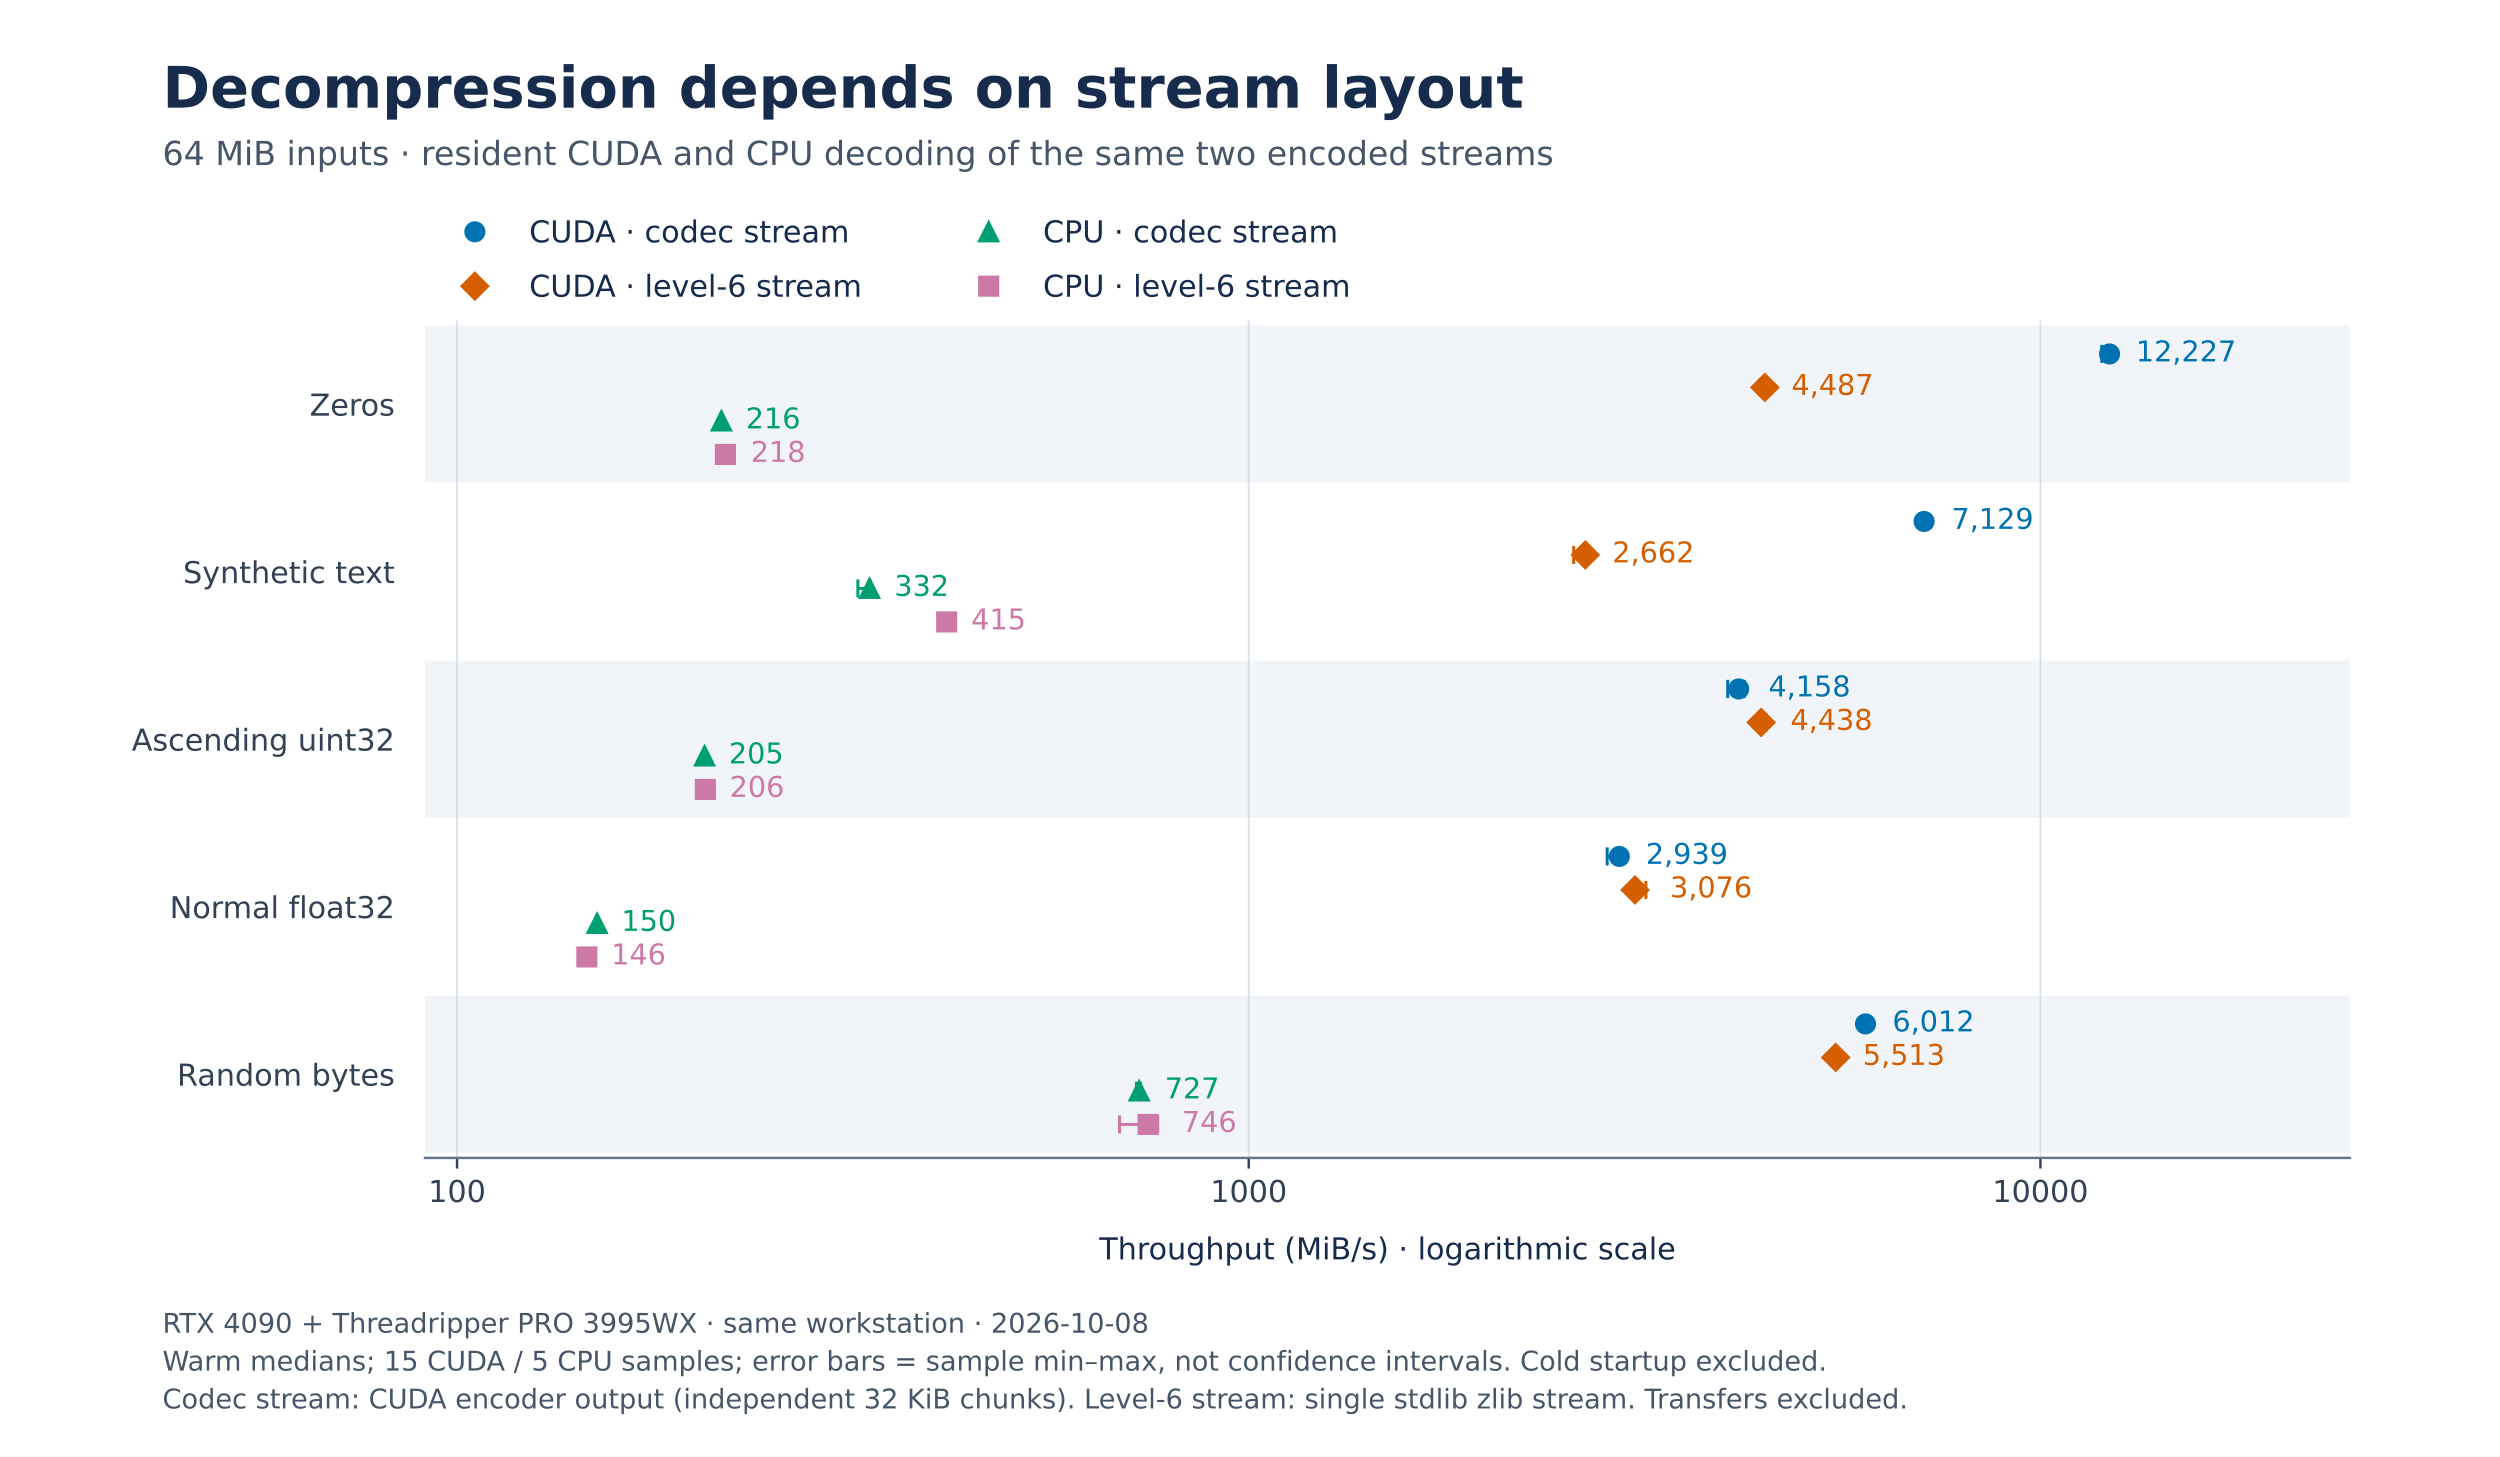
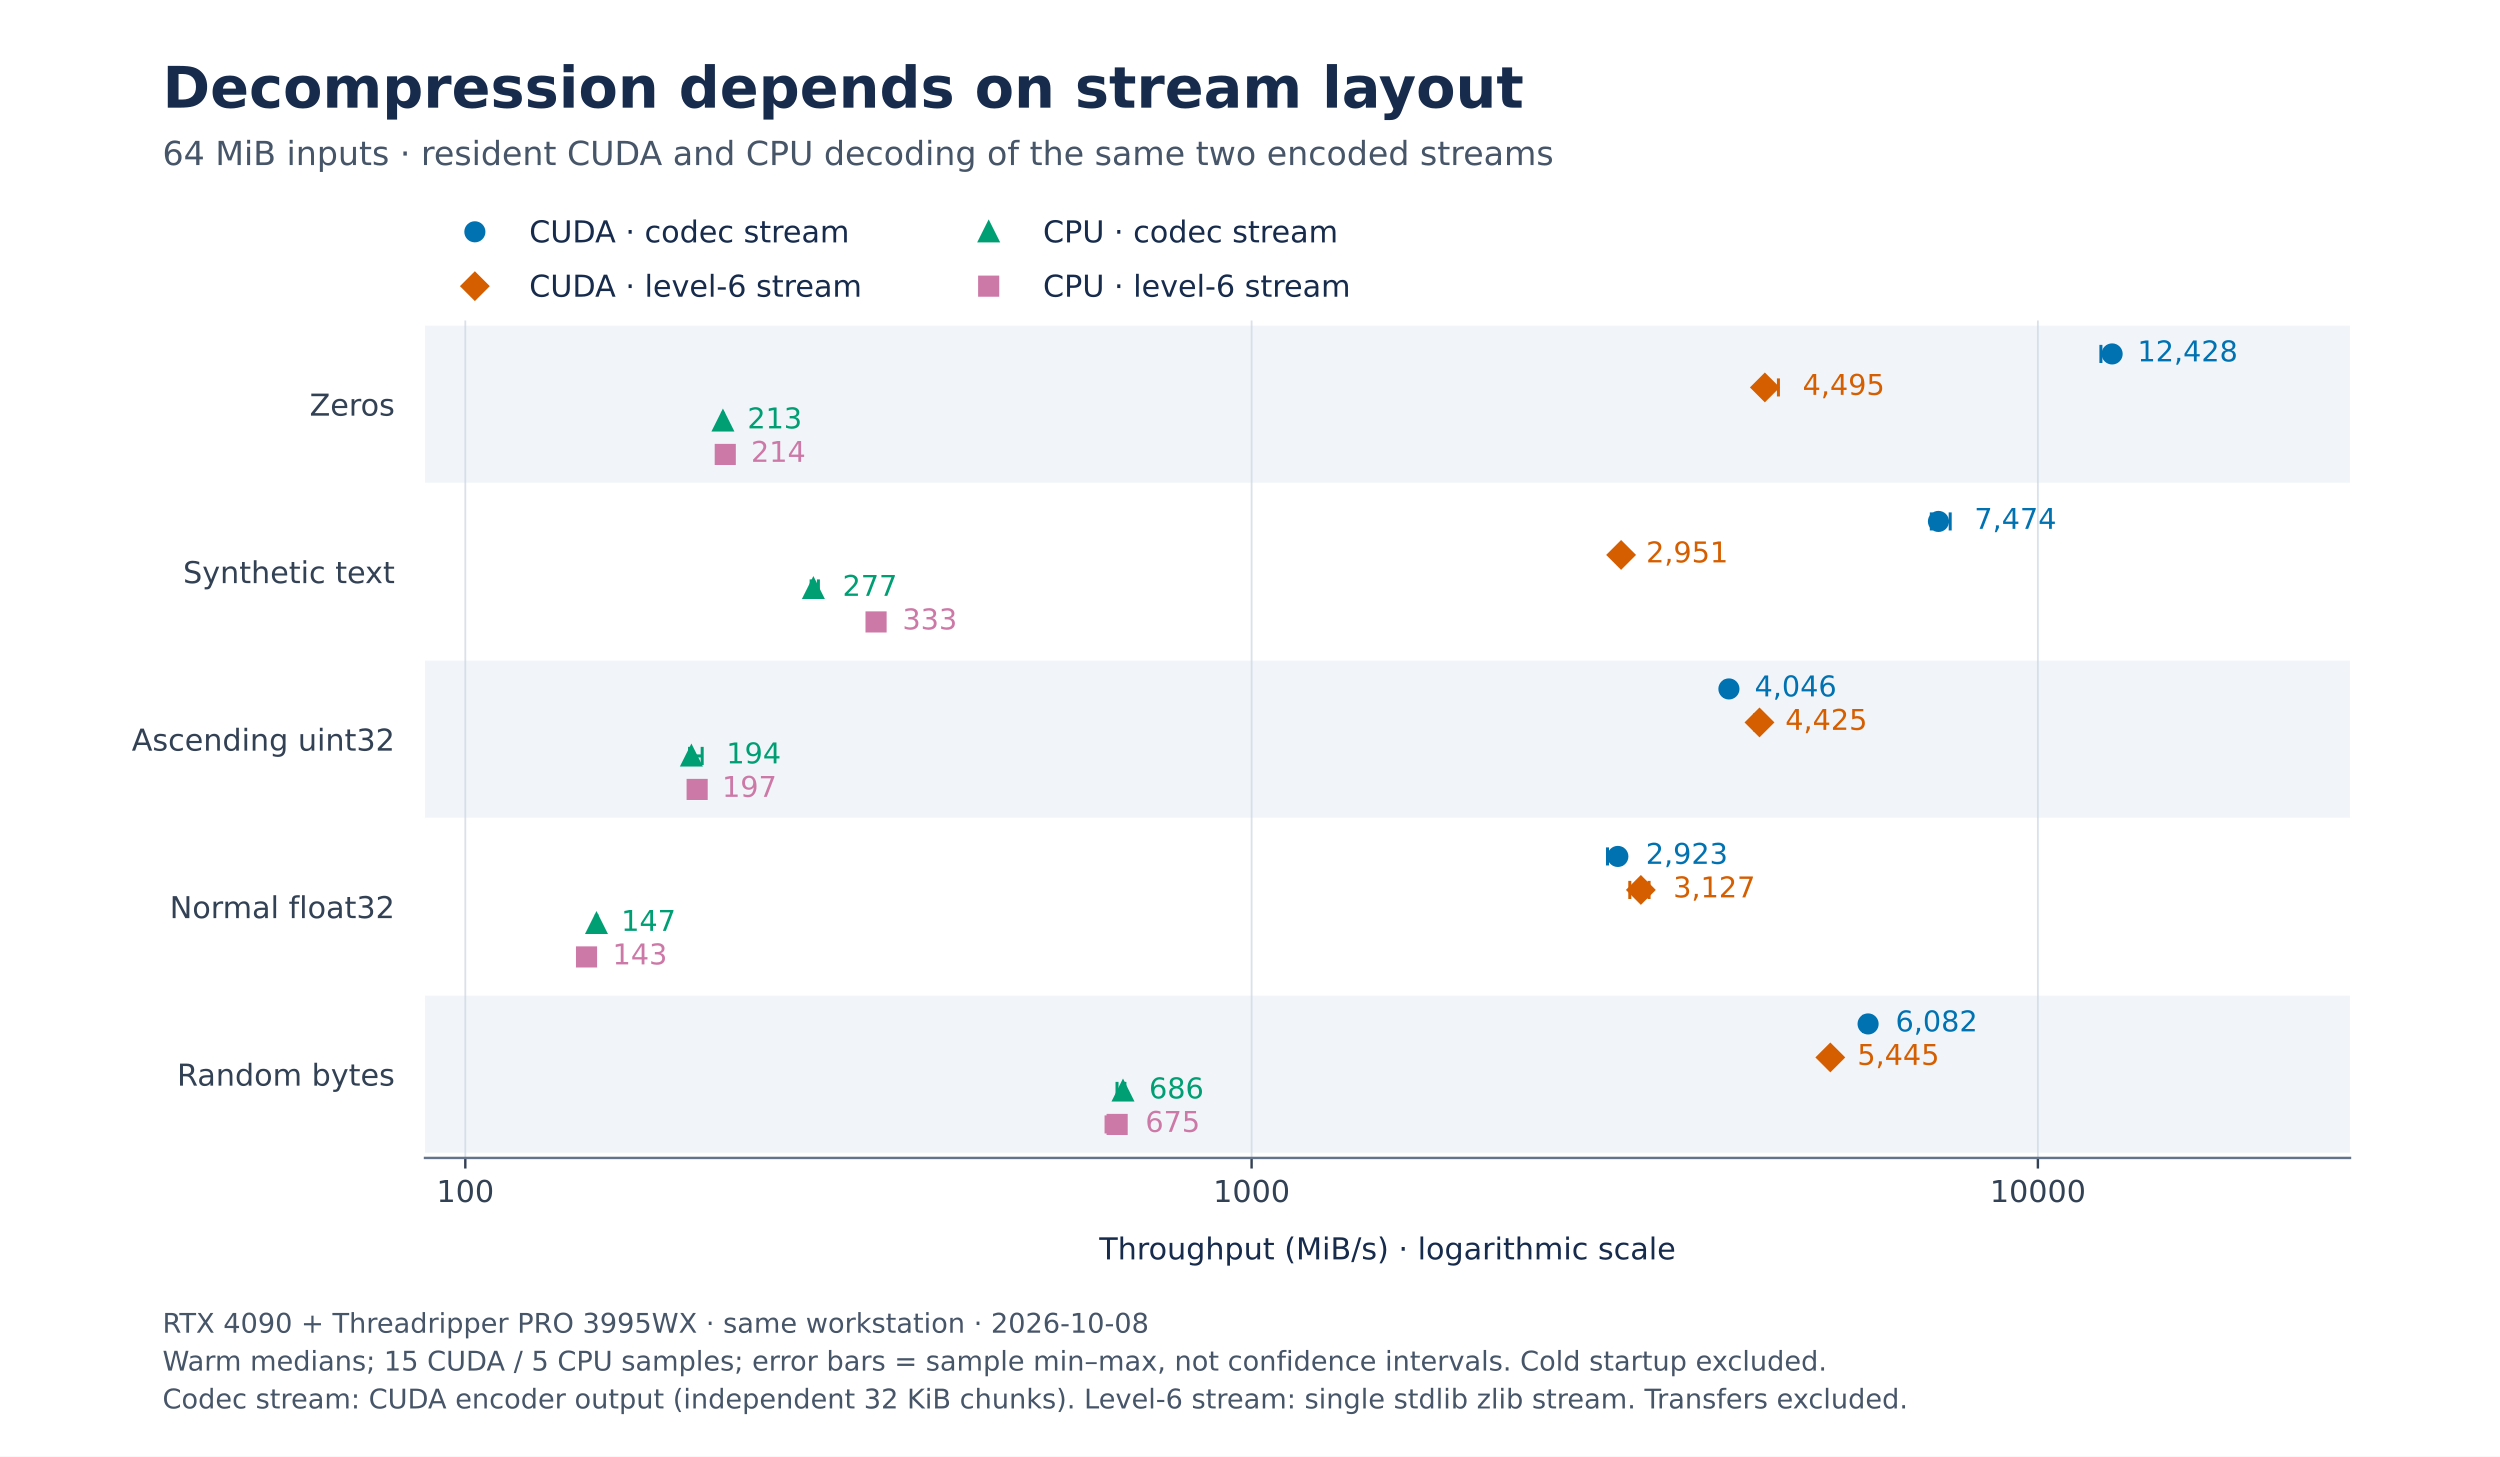
<svg xmlns="http://www.w3.org/2000/svg" xmlns:xlink="http://www.w3.org/1999/xlink" width="828pt" height="482.4pt" viewBox="0 0 828 482.4" version="1.1">
  <defs>
    <style type="text/css">*{stroke-linejoin: round; stroke-linecap: butt}</style>
  </defs>
  <g id="figure_1">
    <g id="patch_1">
      <path d="M 0 482.4 L 828 482.4 L 828 0 L 0 0 z " style="fill: #ffffff" />
    </g>
    <g id="axes_1">
      <g id="patch_2">
        <path d="M 140.76 383.508 L 778.32 383.508 L 778.32 106.128 L 140.76 106.128 z " style="fill: #ffffff" />
      </g>
      <g id="patch_3">
        <path d="M 140.76 108.347 L 778.32 108.347 L 778.32 159.385 L 140.76 159.385 z " clip-path="url(#p7696793b00)" style="fill: #f1f5f9; stroke: #f1f5f9; stroke-linejoin: miter" />
      </g>
      <g id="patch_4">
        <path d="M 140.76 219.299 L 778.32 219.299 L 778.32 270.337 L 140.76 270.337 z " clip-path="url(#p7696793b00)" style="fill: #f1f5f9; stroke: #f1f5f9; stroke-linejoin: miter" />
      </g>
      <g id="patch_5">
        <path d="M 140.76 330.251 L 778.32 330.251 L 778.32 381.289 L 140.76 381.289 z " clip-path="url(#p7696793b00)" style="fill: #f1f5f9; stroke: #f1f5f9; stroke-linejoin: miter" />
      </g>
      <g id="matplotlib.axis_1">
        <g id="xtick_1">
          <g id="line2d_1">
-             <path d="M 151.372 383.508 L 151.372 106.128 " clip-path="url(#p7696793b00)" style="fill: none; stroke: #cbd5e1; stroke-opacity: 0.7; stroke-width: 0.6; stroke-linecap: square" />
+             <path d="M 154.11 383.508 L 154.11 106.128 " clip-path="url(#p7696793b00)" style="fill: none; stroke: #cbd5e1; stroke-opacity: 0.7; stroke-width: 0.6; stroke-linecap: square" />
          </g>
          <g id="line2d_2">
            <defs>
              <path id="mdb11cd550d" d="M 0 0 L 0 3.5 " style="stroke: #334155; stroke-width: 0.8" />
            </defs>
            <g>
-               <use xlink:href="#mdb11cd550d" x="151.372" y="383.508" style="fill: #334155; stroke: #334155; stroke-width: 0.8" />
+               <use xlink:href="#mdb11cd550d" x="154.11" y="383.508" style="fill: #334155; stroke: #334155; stroke-width: 0.8" />
            </g>
          </g>
          <g id="text_1">
-             <text style="font-size: 10px; font-family: 'DejaVu Sans'; text-anchor: middle; fill: #334155" x="151.372" y="398.106" transform="rotate(-0 151.3718 398.1057)">100</text>
+             <text style="font-size: 10px; font-family: 'DejaVu Sans'; text-anchor: middle; fill: #334155" x="154.11" y="398.106" transform="rotate(-0 154.1101 398.1057)">100</text>
          </g>
        </g>
        <g id="xtick_2">
          <g id="line2d_3">
-             <path d="M 413.579 383.508 L 413.579 106.128 " clip-path="url(#p7696793b00)" style="fill: none; stroke: #cbd5e1; stroke-opacity: 0.7; stroke-width: 0.6; stroke-linecap: square" />
+             <path d="M 414.53 383.508 L 414.53 106.128 " clip-path="url(#p7696793b00)" style="fill: none; stroke: #cbd5e1; stroke-opacity: 0.7; stroke-width: 0.6; stroke-linecap: square" />
          </g>
          <g id="line2d_4">
            <g>
-               <use xlink:href="#mdb11cd550d" x="413.579" y="383.508" style="fill: #334155; stroke: #334155; stroke-width: 0.8" />
+               <use xlink:href="#mdb11cd550d" x="414.53" y="383.508" style="fill: #334155; stroke: #334155; stroke-width: 0.8" />
            </g>
          </g>
          <g id="text_2">
-             <text style="font-size: 10px; font-family: 'DejaVu Sans'; text-anchor: middle; fill: #334155" x="413.579" y="398.106" transform="rotate(-0 413.5794 398.1057)">1000</text>
+             <text style="font-size: 10px; font-family: 'DejaVu Sans'; text-anchor: middle; fill: #334155" x="414.53" y="398.106" transform="rotate(-0 414.5297 398.1057)">1000</text>
          </g>
        </g>
        <g id="xtick_3">
          <g id="line2d_5">
-             <path d="M 675.787 383.508 L 675.787 106.128 " clip-path="url(#p7696793b00)" style="fill: none; stroke: #cbd5e1; stroke-opacity: 0.7; stroke-width: 0.6; stroke-linecap: square" />
+             <path d="M 674.949 383.508 L 674.949 106.128 " clip-path="url(#p7696793b00)" style="fill: none; stroke: #cbd5e1; stroke-opacity: 0.7; stroke-width: 0.6; stroke-linecap: square" />
          </g>
          <g id="line2d_6">
            <g>
-               <use xlink:href="#mdb11cd550d" x="675.787" y="383.508" style="fill: #334155; stroke: #334155; stroke-width: 0.8" />
+               <use xlink:href="#mdb11cd550d" x="674.949" y="383.508" style="fill: #334155; stroke: #334155; stroke-width: 0.8" />
            </g>
          </g>
          <g id="text_3">
-             <text style="font-size: 10px; font-family: 'DejaVu Sans'; text-anchor: middle; fill: #334155" x="675.787" y="398.106" transform="rotate(-0 675.7869 398.1057)">10000</text>
+             <text style="font-size: 10px; font-family: 'DejaVu Sans'; text-anchor: middle; fill: #334155" x="674.949" y="398.106" transform="rotate(-0 674.9493 398.1057)">10000</text>
          </g>
        </g>
        <g id="text_4">
          <text style="font-size: 10px; font-family: 'DejaVu Sans'; text-anchor: middle; fill: #172b4d" x="459.54" y="417.106" transform="rotate(-0 459.54 417.1064)">Throughput (MiB/s) · logarithmic scale</text>
        </g>
      </g>
      <g id="matplotlib.axis_2">
        <g id="ytick_1">
          <g id="line2d_7" />
          <g id="text_5">
            <text style="font-size: 10px; font-family: 'DejaVu Sans'; text-anchor: end; fill: #334155" x="130.76" y="137.665" transform="rotate(-0 130.76 137.6648)">Zeros</text>
          </g>
        </g>
        <g id="ytick_2">
          <g id="line2d_8" />
          <g id="text_6">
            <text style="font-size: 10px; font-family: 'DejaVu Sans'; text-anchor: end; fill: #334155" x="130.76" y="193.141" transform="rotate(-0 130.76 193.1412)">Synthetic text</text>
          </g>
        </g>
        <g id="ytick_3">
          <g id="line2d_9" />
          <g id="text_7">
            <text style="font-size: 10px; font-family: 'DejaVu Sans'; text-anchor: end; fill: #334155" x="130.76" y="248.617" transform="rotate(-0 130.76 248.6172)">Ascending uint32</text>
          </g>
        </g>
        <g id="ytick_4">
          <g id="line2d_10" />
          <g id="text_8">
            <text style="font-size: 10px; font-family: 'DejaVu Sans'; text-anchor: end; fill: #334155" x="130.76" y="304.093" transform="rotate(-0 130.76 304.0932)">Normal float32</text>
          </g>
        </g>
        <g id="ytick_5">
          <g id="line2d_11" />
          <g id="text_9">
            <text style="font-size: 10px; font-family: 'DejaVu Sans'; text-anchor: end; fill: #334155" x="130.76" y="359.569" transform="rotate(-0 130.76 359.5692)">Random bytes</text>
          </g>
        </g>
      </g>
      <g id="patch_6">
        <path d="M 140.76 383.508 L 778.32 383.508 " style="fill: none; stroke: #64748b; stroke-width: 0.8; stroke-linejoin: miter; stroke-linecap: square" />
      </g>
      <g id="LineCollection_1">
-         <path d="M 696.11 117.223 L 699.388 117.223 " clip-path="url(#p7696793b00)" style="fill: none; stroke: #0072b2" />
+         <path d="M 695.82 117.223 L 699.926 117.223 " clip-path="url(#p7696793b00)" style="fill: none; stroke: #0072b2" />
      </g>
      <g id="line2d_12">
        <defs>
          <path id="m80cfbcdc09" d="M 0 3 L 0 -3 " style="stroke: #0072b2" />
        </defs>
        <g clip-path="url(#p7696793b00)">
-           <use xlink:href="#m80cfbcdc09" x="696.11" y="117.223" style="fill: #0072b2; stroke: #0072b2" />
+           <use xlink:href="#m80cfbcdc09" x="695.82" y="117.223" style="fill: #0072b2; stroke: #0072b2" />
        </g>
      </g>
      <g id="line2d_13">
        <g clip-path="url(#p7696793b00)">
-           <use xlink:href="#m80cfbcdc09" x="699.388" y="117.223" style="fill: #0072b2; stroke: #0072b2" />
+           <use xlink:href="#m80cfbcdc09" x="699.926" y="117.223" style="fill: #0072b2; stroke: #0072b2" />
        </g>
      </g>
      <g id="text_10">
-         <text style="font-size: 9.5px; font-family: 'DejaVu Sans'; text-anchor: start; fill: #0072b2" x="707.388" y="119.691" transform="rotate(-0 707.3877 119.691)">12,227</text>
+         <text style="font-size: 9.5px; font-family: 'DejaVu Sans'; text-anchor: start; fill: #0072b2" x="707.926" y="119.691" transform="rotate(-0 707.9259 119.691)">12,428</text>
      </g>
      <g id="LineCollection_2">
-         <path d="M 582.838 128.318 L 585.31 128.318 " clip-path="url(#p7696793b00)" style="fill: none; stroke: #d55e00" />
+         <path d="M 583.311 128.318 L 589.014 128.318 " clip-path="url(#p7696793b00)" style="fill: none; stroke: #d55e00" />
      </g>
      <g id="line2d_14">
        <defs>
          <path id="mbd5bac8d59" d="M 0 3 L 0 -3 " style="stroke: #d55e00" />
        </defs>
        <g clip-path="url(#p7696793b00)">
-           <use xlink:href="#mbd5bac8d59" x="582.838" y="128.318" style="fill: #d55e00; stroke: #d55e00" />
+           <use xlink:href="#mbd5bac8d59" x="583.311" y="128.318" style="fill: #d55e00; stroke: #d55e00" />
        </g>
      </g>
      <g id="line2d_15">
        <g clip-path="url(#p7696793b00)">
-           <use xlink:href="#mbd5bac8d59" x="585.31" y="128.318" style="fill: #d55e00; stroke: #d55e00" />
+           <use xlink:href="#mbd5bac8d59" x="589.014" y="128.318" style="fill: #d55e00; stroke: #d55e00" />
        </g>
      </g>
      <g id="text_11">
-         <text style="font-size: 9.5px; font-family: 'DejaVu Sans'; text-anchor: start; fill: #d55e00" x="593.31" y="130.786" transform="rotate(-0 593.3096 130.7862)">4,487</text>
+         <text style="font-size: 9.5px; font-family: 'DejaVu Sans'; text-anchor: start; fill: #d55e00" x="597.014" y="130.786" transform="rotate(-0 597.0141 130.7862)">4,495</text>
      </g>
      <g id="LineCollection_3">
-         <path d="M 238.884 139.414 L 238.986 139.414 " clip-path="url(#p7696793b00)" style="fill: none; stroke: #009e73" />
+         <path d="M 239.283 139.414 L 239.522 139.414 " clip-path="url(#p7696793b00)" style="fill: none; stroke: #009e73" />
      </g>
      <g id="line2d_16">
        <defs>
          <path id="md7ef5a2eea" d="M 0 3 L 0 -3 " style="stroke: #009e73" />
        </defs>
        <g clip-path="url(#p7696793b00)">
-           <use xlink:href="#md7ef5a2eea" x="238.884" y="139.414" style="fill: #009e73; stroke: #009e73" />
+           <use xlink:href="#md7ef5a2eea" x="239.283" y="139.414" style="fill: #009e73; stroke: #009e73" />
        </g>
      </g>
      <g id="line2d_17">
        <g clip-path="url(#p7696793b00)">
-           <use xlink:href="#md7ef5a2eea" x="238.986" y="139.414" style="fill: #009e73; stroke: #009e73" />
+           <use xlink:href="#md7ef5a2eea" x="239.522" y="139.414" style="fill: #009e73; stroke: #009e73" />
        </g>
      </g>
      <g id="text_12">
-         <text style="font-size: 9.5px; font-family: 'DejaVu Sans'; text-anchor: start; fill: #009e73" x="246.986" y="141.881" transform="rotate(-0 246.9857 141.8814)">216</text>
+         <text style="font-size: 9.5px; font-family: 'DejaVu Sans'; text-anchor: start; fill: #009e73" x="247.522" y="141.881" transform="rotate(-0 247.522 141.8814)">213</text>
      </g>
      <g id="LineCollection_4">
-         <path d="M 240.228 150.509 L 240.651 150.509 " clip-path="url(#p7696793b00)" style="fill: none; stroke: #cc79a7" />
+         <path d="M 238.398 150.509 L 240.722 150.509 " clip-path="url(#p7696793b00)" style="fill: none; stroke: #cc79a7" />
      </g>
      <g id="line2d_18">
        <defs>
          <path id="me2fd30c0d4" d="M 0 3 L 0 -3 " style="stroke: #cc79a7" />
        </defs>
        <g clip-path="url(#p7696793b00)">
-           <use xlink:href="#me2fd30c0d4" x="240.228" y="150.509" style="fill: #cc79a7; stroke: #cc79a7" />
+           <use xlink:href="#me2fd30c0d4" x="238.398" y="150.509" style="fill: #cc79a7; stroke: #cc79a7" />
        </g>
      </g>
      <g id="line2d_19">
        <g clip-path="url(#p7696793b00)">
-           <use xlink:href="#me2fd30c0d4" x="240.651" y="150.509" style="fill: #cc79a7; stroke: #cc79a7" />
+           <use xlink:href="#me2fd30c0d4" x="240.722" y="150.509" style="fill: #cc79a7; stroke: #cc79a7" />
        </g>
      </g>
      <g id="text_13">
-         <text style="font-size: 9.5px; font-family: 'DejaVu Sans'; text-anchor: start; fill: #cc79a7" x="248.651" y="152.977" transform="rotate(-0 248.6506 152.9766)">218</text>
+         <text style="font-size: 9.5px; font-family: 'DejaVu Sans'; text-anchor: start; fill: #cc79a7" x="248.722" y="152.977" transform="rotate(-0 248.7221 152.9766)">214</text>
      </g>
      <g id="LineCollection_5">
-         <path d="M 635.879 172.699 L 638.337 172.699 " clip-path="url(#p7696793b00)" style="fill: none; stroke: #0072b2" />
+         <path d="M 639.654 172.699 L 645.904 172.699 " clip-path="url(#p7696793b00)" style="fill: none; stroke: #0072b2" />
      </g>
      <g id="line2d_20">
        <g clip-path="url(#p7696793b00)">
-           <use xlink:href="#m80cfbcdc09" x="635.879" y="172.699" style="fill: #0072b2; stroke: #0072b2" />
+           <use xlink:href="#m80cfbcdc09" x="639.654" y="172.699" style="fill: #0072b2; stroke: #0072b2" />
        </g>
      </g>
      <g id="line2d_21">
        <g clip-path="url(#p7696793b00)">
-           <use xlink:href="#m80cfbcdc09" x="638.337" y="172.699" style="fill: #0072b2; stroke: #0072b2" />
+           <use xlink:href="#m80cfbcdc09" x="645.904" y="172.699" style="fill: #0072b2; stroke: #0072b2" />
        </g>
      </g>
      <g id="text_14">
-         <text style="font-size: 9.5px; font-family: 'DejaVu Sans'; text-anchor: start; fill: #0072b2" x="646.337" y="175.167" transform="rotate(-0 646.3368 175.167)">7,129</text>
+         <text style="font-size: 9.5px; font-family: 'DejaVu Sans'; text-anchor: start; fill: #0072b2" x="653.904" y="175.167" transform="rotate(-0 653.9038 175.167)">7,474</text>
      </g>
      <g id="LineCollection_6">
-         <path d="M 521.207 183.794 L 525.99 183.794 " clip-path="url(#p7696793b00)" style="fill: none; stroke: #d55e00" />
+         <path d="M 536.174 183.794 L 537.179 183.794 " clip-path="url(#p7696793b00)" style="fill: none; stroke: #d55e00" />
      </g>
      <g id="line2d_22">
        <g clip-path="url(#p7696793b00)">
-           <use xlink:href="#mbd5bac8d59" x="521.207" y="183.794" style="fill: #d55e00; stroke: #d55e00" />
+           <use xlink:href="#mbd5bac8d59" x="536.174" y="183.794" style="fill: #d55e00; stroke: #d55e00" />
        </g>
      </g>
      <g id="line2d_23">
        <g clip-path="url(#p7696793b00)">
-           <use xlink:href="#mbd5bac8d59" x="525.99" y="183.794" style="fill: #d55e00; stroke: #d55e00" />
+           <use xlink:href="#mbd5bac8d59" x="537.179" y="183.794" style="fill: #d55e00; stroke: #d55e00" />
        </g>
      </g>
      <g id="text_15">
-         <text style="font-size: 9.5px; font-family: 'DejaVu Sans'; text-anchor: start; fill: #d55e00" x="533.99" y="186.262" transform="rotate(-0 533.9902 186.2622)">2,662</text>
+         <text style="font-size: 9.5px; font-family: 'DejaVu Sans'; text-anchor: start; fill: #d55e00" x="545.179" y="186.262" transform="rotate(-0 545.1786 186.2622)">2,951</text>
      </g>
      <g id="LineCollection_7">
-         <path d="M 284.126 194.89 L 288.201 194.89 " clip-path="url(#p7696793b00)" style="fill: none; stroke: #009e73" />
+         <path d="M 268.647 194.89 L 271.053 194.89 " clip-path="url(#p7696793b00)" style="fill: none; stroke: #009e73" />
      </g>
      <g id="line2d_24">
        <g clip-path="url(#p7696793b00)">
-           <use xlink:href="#md7ef5a2eea" x="284.126" y="194.89" style="fill: #009e73; stroke: #009e73" />
+           <use xlink:href="#md7ef5a2eea" x="268.647" y="194.89" style="fill: #009e73; stroke: #009e73" />
        </g>
      </g>
      <g id="line2d_25">
        <g clip-path="url(#p7696793b00)">
-           <use xlink:href="#md7ef5a2eea" x="288.201" y="194.89" style="fill: #009e73; stroke: #009e73" />
+           <use xlink:href="#md7ef5a2eea" x="271.053" y="194.89" style="fill: #009e73; stroke: #009e73" />
        </g>
      </g>
      <g id="text_16">
-         <text style="font-size: 9.5px; font-family: 'DejaVu Sans'; text-anchor: start; fill: #009e73" x="296.201" y="197.357" transform="rotate(-0 296.2007 197.3574)">332</text>
+         <text style="font-size: 9.5px; font-family: 'DejaVu Sans'; text-anchor: start; fill: #009e73" x="279.053" y="197.357" transform="rotate(-0 279.053 197.3574)">277</text>
      </g>
      <g id="LineCollection_8">
-         <path d="M 313.398 205.985 L 313.649 205.985 " clip-path="url(#p7696793b00)" style="fill: none; stroke: #cc79a7" />
+         <path d="M 289.034 205.985 L 290.886 205.985 " clip-path="url(#p7696793b00)" style="fill: none; stroke: #cc79a7" />
      </g>
      <g id="line2d_26">
        <g clip-path="url(#p7696793b00)">
-           <use xlink:href="#me2fd30c0d4" x="313.398" y="205.985" style="fill: #cc79a7; stroke: #cc79a7" />
+           <use xlink:href="#me2fd30c0d4" x="289.034" y="205.985" style="fill: #cc79a7; stroke: #cc79a7" />
        </g>
      </g>
      <g id="line2d_27">
        <g clip-path="url(#p7696793b00)">
-           <use xlink:href="#me2fd30c0d4" x="313.649" y="205.985" style="fill: #cc79a7; stroke: #cc79a7" />
+           <use xlink:href="#me2fd30c0d4" x="290.886" y="205.985" style="fill: #cc79a7; stroke: #cc79a7" />
        </g>
      </g>
      <g id="text_17">
-         <text style="font-size: 9.5px; font-family: 'DejaVu Sans'; text-anchor: start; fill: #cc79a7" x="321.649" y="208.453" transform="rotate(-0 321.649 208.4526)">415</text>
+         <text style="font-size: 9.5px; font-family: 'DejaVu Sans'; text-anchor: start; fill: #cc79a7" x="298.886" y="208.453" transform="rotate(-0 298.8863 208.4526)">333</text>
      </g>
      <g id="LineCollection_9">
-         <path d="M 572.219 228.175 L 577.703 228.175 " clip-path="url(#p7696793b00)" style="fill: none; stroke: #0072b2" />
+         <path d="M 571.26 228.175 L 573.104 228.175 " clip-path="url(#p7696793b00)" style="fill: none; stroke: #0072b2" />
      </g>
      <g id="line2d_28">
        <g clip-path="url(#p7696793b00)">
-           <use xlink:href="#m80cfbcdc09" x="572.219" y="228.175" style="fill: #0072b2; stroke: #0072b2" />
+           <use xlink:href="#m80cfbcdc09" x="571.26" y="228.175" style="fill: #0072b2; stroke: #0072b2" />
        </g>
      </g>
      <g id="line2d_29">
        <g clip-path="url(#p7696793b00)">
-           <use xlink:href="#m80cfbcdc09" x="577.703" y="228.175" style="fill: #0072b2; stroke: #0072b2" />
+           <use xlink:href="#m80cfbcdc09" x="573.104" y="228.175" style="fill: #0072b2; stroke: #0072b2" />
        </g>
      </g>
      <g id="text_18">
-         <text style="font-size: 9.5px; font-family: 'DejaVu Sans'; text-anchor: start; fill: #0072b2" x="585.703" y="230.643" transform="rotate(-0 585.7025 230.643)">4,158</text>
+         <text style="font-size: 9.5px; font-family: 'DejaVu Sans'; text-anchor: start; fill: #0072b2" x="581.104" y="230.643" transform="rotate(-0 581.1042 230.643)">4,046</text>
      </g>
      <g id="LineCollection_10">
-         <path d="M 582.503 239.27 L 584.994 239.27 " clip-path="url(#p7696793b00)" style="fill: none; stroke: #d55e00" />
+         <path d="M 581.083 239.27 L 583.27 239.27 " clip-path="url(#p7696793b00)" style="fill: none; stroke: #d55e00" />
      </g>
      <g id="line2d_30">
        <g clip-path="url(#p7696793b00)">
-           <use xlink:href="#mbd5bac8d59" x="582.503" y="239.27" style="fill: #d55e00; stroke: #d55e00" />
+           <use xlink:href="#mbd5bac8d59" x="581.083" y="239.27" style="fill: #d55e00; stroke: #d55e00" />
        </g>
      </g>
      <g id="line2d_31">
        <g clip-path="url(#p7696793b00)">
-           <use xlink:href="#mbd5bac8d59" x="584.994" y="239.27" style="fill: #d55e00; stroke: #d55e00" />
+           <use xlink:href="#mbd5bac8d59" x="583.27" y="239.27" style="fill: #d55e00; stroke: #d55e00" />
        </g>
      </g>
      <g id="text_19">
-         <text style="font-size: 9.5px; font-family: 'DejaVu Sans'; text-anchor: start; fill: #d55e00" x="592.994" y="241.738" transform="rotate(-0 592.9944 241.7382)">4,438</text>
+         <text style="font-size: 9.5px; font-family: 'DejaVu Sans'; text-anchor: start; fill: #d55e00" x="591.27" y="241.738" transform="rotate(-0 591.27 241.7382)">4,425</text>
      </g>
      <g id="LineCollection_11">
-         <path d="M 233.248 250.366 L 233.406 250.366 " clip-path="url(#p7696793b00)" style="fill: none; stroke: #009e73" />
+         <path d="M 228.381 250.366 L 232.562 250.366 " clip-path="url(#p7696793b00)" style="fill: none; stroke: #009e73" />
      </g>
      <g id="line2d_32">
        <g clip-path="url(#p7696793b00)">
-           <use xlink:href="#md7ef5a2eea" x="233.248" y="250.366" style="fill: #009e73; stroke: #009e73" />
+           <use xlink:href="#md7ef5a2eea" x="228.381" y="250.366" style="fill: #009e73; stroke: #009e73" />
        </g>
      </g>
      <g id="line2d_33">
        <g clip-path="url(#p7696793b00)">
-           <use xlink:href="#md7ef5a2eea" x="233.406" y="250.366" style="fill: #009e73; stroke: #009e73" />
+           <use xlink:href="#md7ef5a2eea" x="232.562" y="250.366" style="fill: #009e73; stroke: #009e73" />
        </g>
      </g>
      <g id="text_20">
-         <text style="font-size: 9.5px; font-family: 'DejaVu Sans'; text-anchor: start; fill: #009e73" x="241.406" y="252.833" transform="rotate(-0 241.4058 252.8334)">205</text>
+         <text style="font-size: 9.5px; font-family: 'DejaVu Sans'; text-anchor: start; fill: #009e73" x="240.562" y="252.833" transform="rotate(-0 240.5621 252.8334)">194</text>
      </g>
      <g id="LineCollection_12">
-         <path d="M 233.589 261.461 L 233.648 261.461 " clip-path="url(#p7696793b00)" style="fill: none; stroke: #cc79a7" />
+         <path d="M 228.835 261.461 L 231.144 261.461 " clip-path="url(#p7696793b00)" style="fill: none; stroke: #cc79a7" />
      </g>
      <g id="line2d_34">
        <g clip-path="url(#p7696793b00)">
-           <use xlink:href="#me2fd30c0d4" x="233.589" y="261.461" style="fill: #cc79a7; stroke: #cc79a7" />
+           <use xlink:href="#me2fd30c0d4" x="228.835" y="261.461" style="fill: #cc79a7; stroke: #cc79a7" />
        </g>
      </g>
      <g id="line2d_35">
        <g clip-path="url(#p7696793b00)">
-           <use xlink:href="#me2fd30c0d4" x="233.648" y="261.461" style="fill: #cc79a7; stroke: #cc79a7" />
+           <use xlink:href="#me2fd30c0d4" x="231.144" y="261.461" style="fill: #cc79a7; stroke: #cc79a7" />
        </g>
      </g>
      <g id="text_21">
-         <text style="font-size: 9.5px; font-family: 'DejaVu Sans'; text-anchor: start; fill: #cc79a7" x="241.648" y="263.929" transform="rotate(-0 241.6482 263.9286)">206</text>
+         <text style="font-size: 9.5px; font-family: 'DejaVu Sans'; text-anchor: start; fill: #cc79a7" x="239.144" y="263.929" transform="rotate(-0 239.1445 263.9286)">197</text>
      </g>
      <g id="LineCollection_13">
-         <path d="M 532.299 283.651 L 537.093 283.651 " clip-path="url(#p7696793b00)" style="fill: none; stroke: #0072b2" />
+         <path d="M 532.403 283.651 L 537.077 283.651 " clip-path="url(#p7696793b00)" style="fill: none; stroke: #0072b2" />
      </g>
      <g id="line2d_36">
        <g clip-path="url(#p7696793b00)">
-           <use xlink:href="#m80cfbcdc09" x="532.299" y="283.651" style="fill: #0072b2; stroke: #0072b2" />
+           <use xlink:href="#m80cfbcdc09" x="532.403" y="283.651" style="fill: #0072b2; stroke: #0072b2" />
        </g>
      </g>
      <g id="line2d_37">
        <g clip-path="url(#p7696793b00)">
-           <use xlink:href="#m80cfbcdc09" x="537.093" y="283.651" style="fill: #0072b2; stroke: #0072b2" />
+           <use xlink:href="#m80cfbcdc09" x="537.077" y="283.651" style="fill: #0072b2; stroke: #0072b2" />
        </g>
      </g>
      <g id="text_22">
-         <text style="font-size: 9.5px; font-family: 'DejaVu Sans'; text-anchor: start; fill: #0072b2" x="545.093" y="286.119" transform="rotate(-0 545.0929 286.119)">2,939</text>
+         <text style="font-size: 9.5px; font-family: 'DejaVu Sans'; text-anchor: start; fill: #0072b2" x="545.077" y="286.119" transform="rotate(-0 545.0774 286.119)">2,923</text>
      </g>
      <g id="LineCollection_14">
-         <path d="M 540.539 294.746 L 545.113 294.746 " clip-path="url(#p7696793b00)" style="fill: none; stroke: #d55e00" />
+         <path d="M 539.789 294.746 L 546.172 294.746 " clip-path="url(#p7696793b00)" style="fill: none; stroke: #d55e00" />
      </g>
      <g id="line2d_38">
        <g clip-path="url(#p7696793b00)">
-           <use xlink:href="#mbd5bac8d59" x="540.539" y="294.746" style="fill: #d55e00; stroke: #d55e00" />
+           <use xlink:href="#mbd5bac8d59" x="539.789" y="294.746" style="fill: #d55e00; stroke: #d55e00" />
        </g>
      </g>
      <g id="line2d_39">
        <g clip-path="url(#p7696793b00)">
-           <use xlink:href="#mbd5bac8d59" x="545.113" y="294.746" style="fill: #d55e00; stroke: #d55e00" />
+           <use xlink:href="#mbd5bac8d59" x="546.172" y="294.746" style="fill: #d55e00; stroke: #d55e00" />
        </g>
      </g>
      <g id="text_23">
-         <text style="font-size: 9.5px; font-family: 'DejaVu Sans'; text-anchor: start; fill: #d55e00" x="553.113" y="297.214" transform="rotate(-0 553.1132 297.2142)">3,076</text>
+         <text style="font-size: 9.5px; font-family: 'DejaVu Sans'; text-anchor: start; fill: #d55e00" x="554.172" y="297.214" transform="rotate(-0 554.1723 297.2142)">3,127</text>
      </g>
      <g id="LineCollection_15">
-         <path d="M 197.736 305.842 L 197.792 305.842 " clip-path="url(#p7696793b00)" style="fill: none; stroke: #009e73" />
+         <path d="M 197.481 305.842 L 197.726 305.842 " clip-path="url(#p7696793b00)" style="fill: none; stroke: #009e73" />
      </g>
      <g id="line2d_40">
        <g clip-path="url(#p7696793b00)">
-           <use xlink:href="#md7ef5a2eea" x="197.736" y="305.842" style="fill: #009e73; stroke: #009e73" />
+           <use xlink:href="#md7ef5a2eea" x="197.481" y="305.842" style="fill: #009e73; stroke: #009e73" />
        </g>
      </g>
      <g id="line2d_41">
        <g clip-path="url(#p7696793b00)">
-           <use xlink:href="#md7ef5a2eea" x="197.792" y="305.842" style="fill: #009e73; stroke: #009e73" />
+           <use xlink:href="#md7ef5a2eea" x="197.726" y="305.842" style="fill: #009e73; stroke: #009e73" />
        </g>
      </g>
      <g id="text_24">
-         <text style="font-size: 9.5px; font-family: 'DejaVu Sans'; text-anchor: start; fill: #009e73" x="205.792" y="308.309" transform="rotate(-0 205.7918 308.3094)">150</text>
+         <text style="font-size: 9.5px; font-family: 'DejaVu Sans'; text-anchor: start; fill: #009e73" x="205.726" y="308.309" transform="rotate(-0 205.7264 308.3094)">147</text>
      </g>
      <g id="LineCollection_16">
-         <path d="M 194.282 316.937 L 194.419 316.937 " clip-path="url(#p7696793b00)" style="fill: none; stroke: #cc79a7" />
+         <path d="M 193.917 316.937 L 194.883 316.937 " clip-path="url(#p7696793b00)" style="fill: none; stroke: #cc79a7" />
      </g>
      <g id="line2d_42">
        <g clip-path="url(#p7696793b00)">
-           <use xlink:href="#me2fd30c0d4" x="194.282" y="316.937" style="fill: #cc79a7; stroke: #cc79a7" />
+           <use xlink:href="#me2fd30c0d4" x="193.917" y="316.937" style="fill: #cc79a7; stroke: #cc79a7" />
        </g>
      </g>
      <g id="line2d_43">
        <g clip-path="url(#p7696793b00)">
-           <use xlink:href="#me2fd30c0d4" x="194.419" y="316.937" style="fill: #cc79a7; stroke: #cc79a7" />
+           <use xlink:href="#me2fd30c0d4" x="194.883" y="316.937" style="fill: #cc79a7; stroke: #cc79a7" />
        </g>
      </g>
      <g id="text_25">
-         <text style="font-size: 9.5px; font-family: 'DejaVu Sans'; text-anchor: start; fill: #cc79a7" x="202.419" y="319.405" transform="rotate(-0 202.4195 319.4046)">146</text>
+         <text style="font-size: 9.5px; font-family: 'DejaVu Sans'; text-anchor: start; fill: #cc79a7" x="202.883" y="319.405" transform="rotate(-0 202.8835 319.4046)">143</text>
      </g>
      <g id="LineCollection_17">
-         <path d="M 617.011 339.127 L 618.76 339.127 " clip-path="url(#p7696793b00)" style="fill: none; stroke: #0072b2" />
+         <path d="M 617.178 339.127 L 619.799 339.127 " clip-path="url(#p7696793b00)" style="fill: none; stroke: #0072b2" />
      </g>
      <g id="line2d_44">
        <g clip-path="url(#p7696793b00)">
-           <use xlink:href="#m80cfbcdc09" x="617.011" y="339.127" style="fill: #0072b2; stroke: #0072b2" />
+           <use xlink:href="#m80cfbcdc09" x="617.178" y="339.127" style="fill: #0072b2; stroke: #0072b2" />
        </g>
      </g>
      <g id="line2d_45">
        <g clip-path="url(#p7696793b00)">
-           <use xlink:href="#m80cfbcdc09" x="618.76" y="339.127" style="fill: #0072b2; stroke: #0072b2" />
+           <use xlink:href="#m80cfbcdc09" x="619.799" y="339.127" style="fill: #0072b2; stroke: #0072b2" />
        </g>
      </g>
      <g id="text_26">
-         <text style="font-size: 9.5px; font-family: 'DejaVu Sans'; text-anchor: start; fill: #0072b2" x="626.76" y="341.595" transform="rotate(-0 626.7605 341.595)">6,012</text>
+         <text style="font-size: 9.5px; font-family: 'DejaVu Sans'; text-anchor: start; fill: #0072b2" x="627.799" y="341.595" transform="rotate(-0 627.7992 341.595)">6,082</text>
      </g>
      <g id="LineCollection_18">
-         <path d="M 607.011 350.222 L 608.959 350.222 " clip-path="url(#p7696793b00)" style="fill: none; stroke: #d55e00" />
+         <path d="M 605.194 350.222 L 607.138 350.222 " clip-path="url(#p7696793b00)" style="fill: none; stroke: #d55e00" />
      </g>
      <g id="line2d_46">
        <g clip-path="url(#p7696793b00)">
-           <use xlink:href="#mbd5bac8d59" x="607.011" y="350.222" style="fill: #d55e00; stroke: #d55e00" />
+           <use xlink:href="#mbd5bac8d59" x="605.194" y="350.222" style="fill: #d55e00; stroke: #d55e00" />
        </g>
      </g>
      <g id="line2d_47">
        <g clip-path="url(#p7696793b00)">
-           <use xlink:href="#mbd5bac8d59" x="608.959" y="350.222" style="fill: #d55e00; stroke: #d55e00" />
+           <use xlink:href="#mbd5bac8d59" x="607.138" y="350.222" style="fill: #d55e00; stroke: #d55e00" />
        </g>
      </g>
      <g id="text_27">
-         <text style="font-size: 9.5px; font-family: 'DejaVu Sans'; text-anchor: start; fill: #d55e00" x="616.959" y="352.69" transform="rotate(-0 616.9586 352.6902)">5,513</text>
+         <text style="font-size: 9.5px; font-family: 'DejaVu Sans'; text-anchor: start; fill: #d55e00" x="615.138" y="352.69" transform="rotate(-0 615.1384 352.6902)">5,445</text>
      </g>
      <g id="LineCollection_19">
-         <path d="M 376.375 361.318 L 377.765 361.318 " clip-path="url(#p7696793b00)" style="fill: none; stroke: #009e73" />
+         <path d="M 369.955 361.318 L 372.56 361.318 " clip-path="url(#p7696793b00)" style="fill: none; stroke: #009e73" />
      </g>
      <g id="line2d_48">
        <g clip-path="url(#p7696793b00)">
-           <use xlink:href="#md7ef5a2eea" x="376.375" y="361.318" style="fill: #009e73; stroke: #009e73" />
+           <use xlink:href="#md7ef5a2eea" x="369.955" y="361.318" style="fill: #009e73; stroke: #009e73" />
        </g>
      </g>
      <g id="line2d_49">
        <g clip-path="url(#p7696793b00)">
-           <use xlink:href="#md7ef5a2eea" x="377.765" y="361.318" style="fill: #009e73; stroke: #009e73" />
+           <use xlink:href="#md7ef5a2eea" x="372.56" y="361.318" style="fill: #009e73; stroke: #009e73" />
        </g>
      </g>
      <g id="text_28">
-         <text style="font-size: 9.5px; font-family: 'DejaVu Sans'; text-anchor: start; fill: #009e73" x="385.765" y="363.785" transform="rotate(-0 385.7652 363.7854)">727</text>
+         <text style="font-size: 9.5px; font-family: 'DejaVu Sans'; text-anchor: start; fill: #009e73" x="380.56" y="363.785" transform="rotate(-0 380.5602 363.7854)">686</text>
      </g>
      <g id="LineCollection_20">
-         <path d="M 370.794 372.413 L 383.455 372.413 " clip-path="url(#p7696793b00)" style="fill: none; stroke: #cc79a7" />
+         <path d="M 366.328 372.413 L 371.338 372.413 " clip-path="url(#p7696793b00)" style="fill: none; stroke: #cc79a7" />
      </g>
      <g id="line2d_50">
        <g clip-path="url(#p7696793b00)">
-           <use xlink:href="#me2fd30c0d4" x="370.794" y="372.413" style="fill: #cc79a7; stroke: #cc79a7" />
+           <use xlink:href="#me2fd30c0d4" x="366.328" y="372.413" style="fill: #cc79a7; stroke: #cc79a7" />
        </g>
      </g>
      <g id="line2d_51">
        <g clip-path="url(#p7696793b00)">
-           <use xlink:href="#me2fd30c0d4" x="383.455" y="372.413" style="fill: #cc79a7; stroke: #cc79a7" />
+           <use xlink:href="#me2fd30c0d4" x="371.338" y="372.413" style="fill: #cc79a7; stroke: #cc79a7" />
        </g>
      </g>
      <g id="text_29">
-         <text style="font-size: 9.5px; font-family: 'DejaVu Sans'; text-anchor: start; fill: #cc79a7" x="391.455" y="374.881" transform="rotate(-0 391.4553 374.8806)">746</text>
+         <text style="font-size: 9.5px; font-family: 'DejaVu Sans'; text-anchor: start; fill: #cc79a7" x="379.338" y="374.881" transform="rotate(-0 379.3382 374.8806)">675</text>
      </g>
      <g id="line2d_52">
        <defs>
          <path id="m6a9151dbd4" d="M 0 3 C 0.796 3 1.559 2.684 2.121 2.121 C 2.684 1.559 3 0.796 3 0 C 3 -0.796 2.684 -1.559 2.121 -2.121 C 1.559 -2.684 0.796 -3 0 -3 C -0.796 -3 -1.559 -2.684 -2.121 -2.121 C -2.684 -1.559 -3 -0.796 -3 0 C -3 0.796 -2.684 1.559 -2.121 2.121 C -1.559 2.684 -0.796 3 0 3 z " style="stroke: #0072b2" />
        </defs>
        <g clip-path="url(#p7696793b00)">
-           <use xlink:href="#m6a9151dbd4" x="698.687" y="117.223" style="fill: #0072b2; stroke: #0072b2" />
+           <use xlink:href="#m6a9151dbd4" x="699.536" y="117.223" style="fill: #0072b2; stroke: #0072b2" />
        </g>
      </g>
      <g id="line2d_53">
        <defs>
          <path id="m3d64915b96" d="M -0 4.243 L 4.243 0 L 0 -4.243 L -4.243 -0 z " style="stroke: #d55e00; stroke-linejoin: miter" />
        </defs>
        <g clip-path="url(#p7696793b00)">
          <use xlink:href="#m3d64915b96" x="584.522" y="128.318" style="fill: #d55e00; stroke: #d55e00; stroke-linejoin: miter" />
        </g>
      </g>
      <g id="line2d_54">
        <defs>
          <path id="m1300670b77" d="M 0 -3 L -3 3 L 3 3 z " style="stroke: #009e73; stroke-linejoin: miter" />
        </defs>
        <g clip-path="url(#p7696793b00)">
-           <use xlink:href="#m1300670b77" x="238.924" y="139.414" style="fill: #009e73; stroke: #009e73; stroke-linejoin: miter" />
+           <use xlink:href="#m1300670b77" x="239.432" y="139.414" style="fill: #009e73; stroke: #009e73; stroke-linejoin: miter" />
        </g>
      </g>
      <g id="line2d_55">
        <defs>
          <path id="m1e8510a4ea" d="M -3 3 L 3 3 L 3 -3 L -3 -3 z " style="stroke: #cc79a7; stroke-linejoin: miter" />
        </defs>
        <g clip-path="url(#p7696793b00)">
-           <use xlink:href="#m1e8510a4ea" x="240.252" y="150.509" style="fill: #cc79a7; stroke: #cc79a7; stroke-linejoin: miter" />
+           <use xlink:href="#m1e8510a4ea" x="240.206" y="150.509" style="fill: #cc79a7; stroke: #cc79a7; stroke-linejoin: miter" />
        </g>
      </g>
      <g id="line2d_56">
        <g clip-path="url(#p7696793b00)">
-           <use xlink:href="#m6a9151dbd4" x="637.256" y="172.699" style="fill: #0072b2; stroke: #0072b2" />
+           <use xlink:href="#m6a9151dbd4" x="642.014" y="172.699" style="fill: #0072b2; stroke: #0072b2" />
        </g>
      </g>
      <g id="line2d_57">
        <g clip-path="url(#p7696793b00)">
-           <use xlink:href="#m3d64915b96" x="525.057" y="183.794" style="fill: #d55e00; stroke: #d55e00; stroke-linejoin: miter" />
+           <use xlink:href="#m3d64915b96" x="536.91" y="183.794" style="fill: #d55e00; stroke: #d55e00; stroke-linejoin: miter" />
        </g>
      </g>
      <g id="line2d_58">
        <g clip-path="url(#p7696793b00)">
-           <use xlink:href="#m1300670b77" x="287.991" y="194.89" style="fill: #009e73; stroke: #009e73; stroke-linejoin: miter" />
+           <use xlink:href="#m1300670b77" x="269.392" y="194.89" style="fill: #009e73; stroke: #009e73; stroke-linejoin: miter" />
        </g>
      </g>
      <g id="line2d_59">
        <g clip-path="url(#p7696793b00)">
-           <use xlink:href="#m1e8510a4ea" x="313.53" y="205.985" style="fill: #cc79a7; stroke: #cc79a7; stroke-linejoin: miter" />
+           <use xlink:href="#m1e8510a4ea" x="290.152" y="205.985" style="fill: #cc79a7; stroke: #cc79a7; stroke-linejoin: miter" />
        </g>
      </g>
      <g id="line2d_60">
        <g clip-path="url(#p7696793b00)">
-           <use xlink:href="#m6a9151dbd4" x="575.846" y="228.175" style="fill: #0072b2; stroke: #0072b2" />
+           <use xlink:href="#m6a9151dbd4" x="572.618" y="228.175" style="fill: #0072b2; stroke: #0072b2" />
        </g>
      </g>
      <g id="line2d_61">
        <g clip-path="url(#p7696793b00)">
-           <use xlink:href="#m3d64915b96" x="583.282" y="239.27" style="fill: #d55e00; stroke: #d55e00; stroke-linejoin: miter" />
+           <use xlink:href="#m3d64915b96" x="582.74" y="239.27" style="fill: #d55e00; stroke: #d55e00; stroke-linejoin: miter" />
        </g>
      </g>
      <g id="line2d_62">
        <g clip-path="url(#p7696793b00)">
-           <use xlink:href="#m1300670b77" x="233.353" y="250.366" style="fill: #009e73; stroke: #009e73; stroke-linejoin: miter" />
+           <use xlink:href="#m1300670b77" x="228.987" y="250.366" style="fill: #009e73; stroke: #009e73; stroke-linejoin: miter" />
        </g>
      </g>
      <g id="line2d_63">
        <g clip-path="url(#p7696793b00)">
-           <use xlink:href="#m1e8510a4ea" x="233.611" y="261.461" style="fill: #cc79a7; stroke: #cc79a7; stroke-linejoin: miter" />
+           <use xlink:href="#m1e8510a4ea" x="230.895" y="261.461" style="fill: #cc79a7; stroke: #cc79a7; stroke-linejoin: miter" />
        </g>
      </g>
      <g id="line2d_64">
        <g clip-path="url(#p7696793b00)">
-           <use xlink:href="#m6a9151dbd4" x="536.33" y="283.651" style="fill: #0072b2; stroke: #0072b2" />
+           <use xlink:href="#m6a9151dbd4" x="535.829" y="283.651" style="fill: #0072b2; stroke: #0072b2" />
        </g>
      </g>
      <g id="line2d_65">
        <g clip-path="url(#p7696793b00)">
-           <use xlink:href="#m3d64915b96" x="541.519" y="294.746" style="fill: #d55e00; stroke: #d55e00; stroke-linejoin: miter" />
+           <use xlink:href="#m3d64915b96" x="543.453" y="294.746" style="fill: #d55e00; stroke: #d55e00; stroke-linejoin: miter" />
        </g>
      </g>
      <g id="line2d_66">
        <g clip-path="url(#p7696793b00)">
-           <use xlink:href="#m1300670b77" x="197.767" y="305.842" style="fill: #009e73; stroke: #009e73; stroke-linejoin: miter" />
+           <use xlink:href="#m1300670b77" x="197.553" y="305.842" style="fill: #009e73; stroke: #009e73; stroke-linejoin: miter" />
        </g>
      </g>
      <g id="line2d_67">
        <g clip-path="url(#p7696793b00)">
-           <use xlink:href="#m1e8510a4ea" x="194.363" y="316.937" style="fill: #cc79a7; stroke: #cc79a7; stroke-linejoin: miter" />
+           <use xlink:href="#m1e8510a4ea" x="194.26" y="316.937" style="fill: #cc79a7; stroke: #cc79a7; stroke-linejoin: miter" />
        </g>
      </g>
      <g id="line2d_68">
        <g clip-path="url(#p7696793b00)">
-           <use xlink:href="#m6a9151dbd4" x="617.852" y="339.127" style="fill: #0072b2; stroke: #0072b2" />
+           <use xlink:href="#m6a9151dbd4" x="618.71" y="339.127" style="fill: #0072b2; stroke: #0072b2" />
        </g>
      </g>
      <g id="line2d_69">
        <g clip-path="url(#p7696793b00)">
-           <use xlink:href="#m3d64915b96" x="607.979" y="350.222" style="fill: #d55e00; stroke: #d55e00; stroke-linejoin: miter" />
+           <use xlink:href="#m3d64915b96" x="606.199" y="350.222" style="fill: #d55e00; stroke: #d55e00; stroke-linejoin: miter" />
        </g>
      </g>
      <g id="line2d_70">
        <g clip-path="url(#p7696793b00)">
-           <use xlink:href="#m1300670b77" x="377.281" y="361.318" style="fill: #009e73; stroke: #009e73; stroke-linejoin: miter" />
+           <use xlink:href="#m1300670b77" x="371.934" y="361.318" style="fill: #009e73; stroke: #009e73; stroke-linejoin: miter" />
        </g>
      </g>
      <g id="line2d_71">
        <g clip-path="url(#p7696793b00)">
-           <use xlink:href="#m1e8510a4ea" x="380.239" y="372.413" style="fill: #cc79a7; stroke: #cc79a7; stroke-linejoin: miter" />
+           <use xlink:href="#m1e8510a4ea" x="369.998" y="372.413" style="fill: #cc79a7; stroke: #cc79a7; stroke-linejoin: miter" />
        </g>
      </g>
    </g>
    <g id="text_30">
      <text style="font-weight: 700; font-size: 19px; font-family: 'DejaVu Sans'; text-anchor: start; fill: #172b4d" x="53.82" y="35.663" transform="rotate(-0 53.82 35.66263)">Decompression depends on stream layout</text>
    </g>
    <g id="text_31">
      <text style="font-size: 11px; font-family: 'DejaVu Sans'; text-anchor: start; fill: #475569" x="53.82" y="54.669" transform="rotate(-0 53.82 54.66868)">64 MiB inputs · resident CUDA and CPU decoding of the same two encoded streams</text>
    </g>
    <g id="text_32">
      <text style="font-size: 9px; font-family: 'DejaVu Sans'; text-anchor: start; fill: #475569" x="53.82" y="441.396" transform="rotate(-0 53.82 441.396)">RTX 4090 + Threadripper PRO 3995WX · same workstation · 2026-10-08</text>
    </g>
    <g id="text_33">
      <text style="font-size: 9px; font-family: 'DejaVu Sans'; text-anchor: start; fill: #475569" x="53.82" y="453.938" transform="rotate(-0 53.82 453.9384)">Warm medians; 15 CUDA / 5 CPU samples; error bars = sample min–max, not confidence intervals. Cold startup excluded.</text>
    </g>
    <g id="text_34">
      <text style="font-size: 9px; font-family: 'DejaVu Sans'; text-anchor: start; fill: #475569" x="53.82" y="466.481" transform="rotate(-0 53.82 466.4808)">Codec stream: CUDA encoder output (independent 32 KiB chunks). Level-6 stream: single stdlib zlib stream. Transfers excluded.</text>
    </g>
    <g id="legend_1">
      <g id="line2d_72">
        <g>
          <use xlink:href="#m6a9151dbd4" x="157.276" y="76.775" style="fill: #0072b2; stroke: #0072b2" />
        </g>
      </g>
      <g id="text_35">
        <text style="font-size: 10px; font-family: 'DejaVu Sans'; text-anchor: start; fill: #172b4d" x="175.276" y="80.275" transform="rotate(-0 175.276 80.27524)">CUDA · codec stream</text>
      </g>
      <g id="line2d_73">
        <g>
          <use xlink:href="#m3d64915b96" x="157.276" y="94.776" style="fill: #d55e00; stroke: #d55e00; stroke-linejoin: miter" />
        </g>
      </g>
      <g id="text_36">
        <text style="font-size: 10px; font-family: 'DejaVu Sans'; text-anchor: start; fill: #172b4d" x="175.276" y="98.276" transform="rotate(-0 175.276 98.27602)">CUDA · level-6 stream</text>
      </g>
      <g id="line2d_74">
        <g>
          <use xlink:href="#m1300670b77" x="327.449" y="76.775" style="fill: #009e73; stroke: #009e73; stroke-linejoin: miter" />
        </g>
      </g>
      <g id="text_37">
        <text style="font-size: 10px; font-family: 'DejaVu Sans'; text-anchor: start; fill: #172b4d" x="345.449" y="80.275" transform="rotate(-0 345.4494 80.27524)">CPU · codec stream</text>
      </g>
      <g id="line2d_75">
        <g>
          <use xlink:href="#m1e8510a4ea" x="327.449" y="94.776" style="fill: #cc79a7; stroke: #cc79a7; stroke-linejoin: miter" />
        </g>
      </g>
      <g id="text_38">
        <text style="font-size: 10px; font-family: 'DejaVu Sans'; text-anchor: start; fill: #172b4d" x="345.449" y="98.276" transform="rotate(-0 345.4494 98.27602)">CPU · level-6 stream</text>
      </g>
    </g>
  </g>
  <defs>
    <clipPath id="p7696793b00">
      <rect x="140.76" y="106.128" width="637.56" height="277.38" />
    </clipPath>
  </defs>
</svg>
